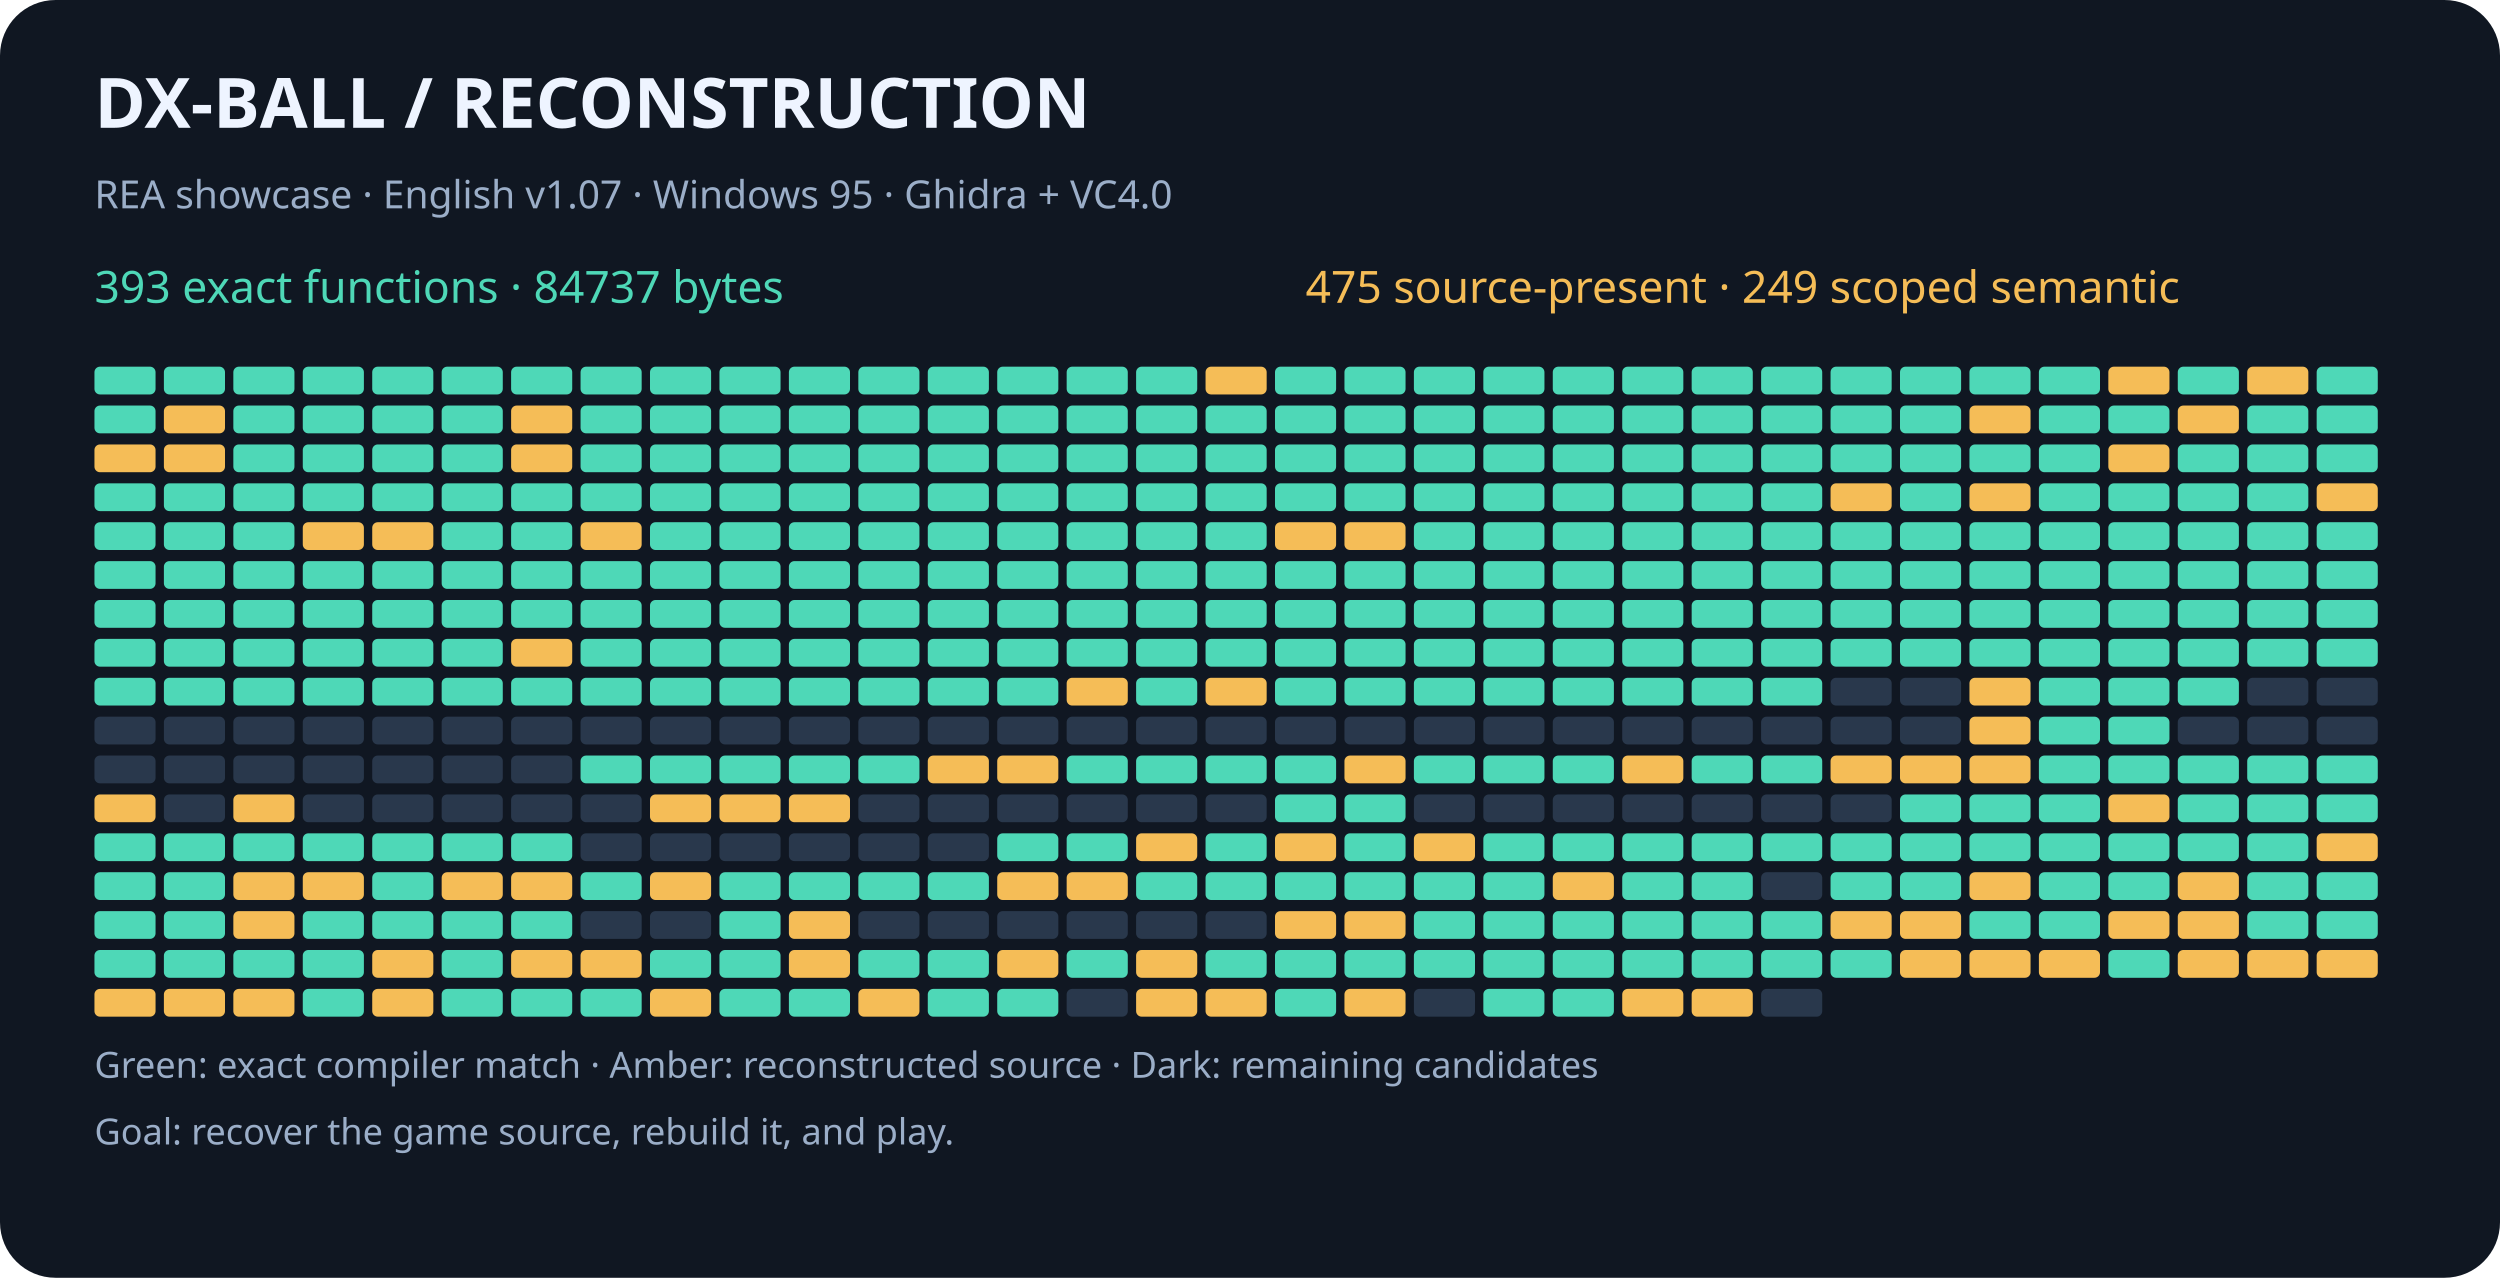
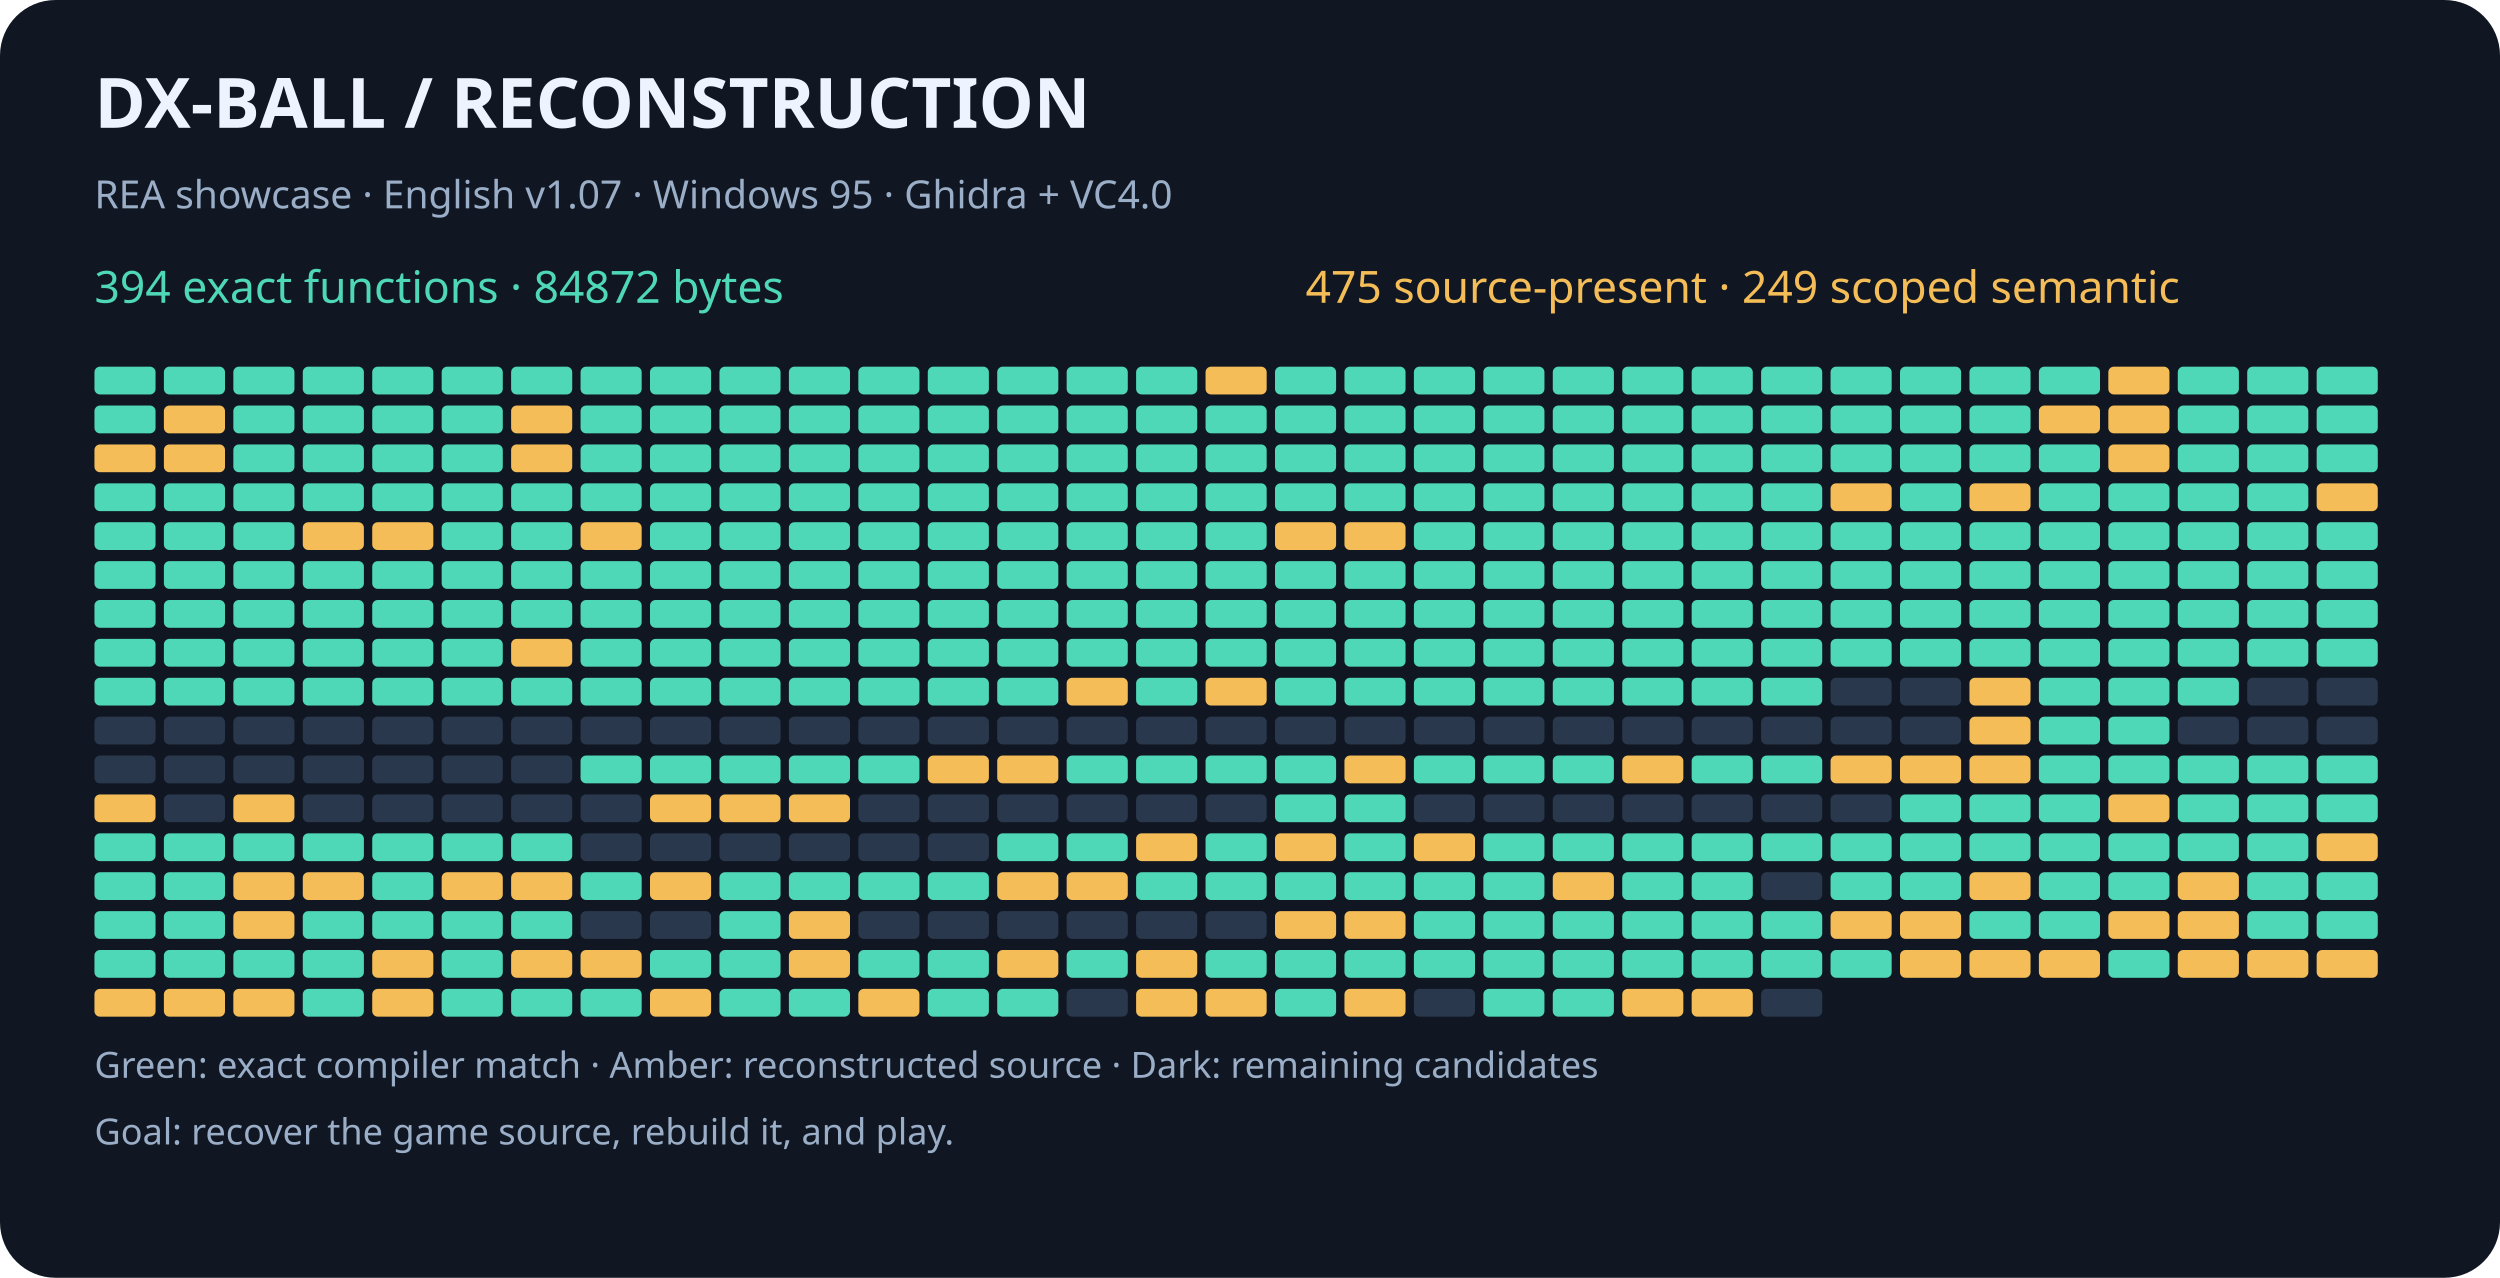
<svg xmlns="http://www.w3.org/2000/svg" width="900" height="460" viewBox="0 0 900 460" role="img" aria-labelledby="title desc">
  <rect width="900" height="460" rx="20" fill="#101722" />
  <g font-family="sans-serif">
    <text x="34" y="46" fill="#eef4ff" font-size="25" font-weight="bold">DX-BALL  /  RECONSTRUCTION</text>
    <text x="34" y="75" fill="#9baec8" font-size="14">REA showcase · English v1.07 · Windows 95 · Ghidra + VC4.0</text>
-     <text x="34" y="109" fill="#4ed8b7" font-size="16">393 exact functions · 84737 bytes</text>
+     <text x="34" y="109" fill="#4ed8b7" font-size="16">394 exact functions · 84872 bytes</text>
    <text x="470" y="109" fill="#f5bd57" font-size="16">475 source-present · 249 scoped semantic</text>
    <rect x="34" y="132" width="22" height="10" rx="2" fill="#4ed8b7" />
    <rect x="59" y="132" width="22" height="10" rx="2" fill="#4ed8b7" />
    <rect x="84" y="132" width="22" height="10" rx="2" fill="#4ed8b7" />
    <rect x="109" y="132" width="22" height="10" rx="2" fill="#4ed8b7" />
    <rect x="134" y="132" width="22" height="10" rx="2" fill="#4ed8b7" />
    <rect x="159" y="132" width="22" height="10" rx="2" fill="#4ed8b7" />
    <rect x="184" y="132" width="22" height="10" rx="2" fill="#4ed8b7" />
    <rect x="209" y="132" width="22" height="10" rx="2" fill="#4ed8b7" />
    <rect x="234" y="132" width="22" height="10" rx="2" fill="#4ed8b7" />
    <rect x="259" y="132" width="22" height="10" rx="2" fill="#4ed8b7" />
    <rect x="284" y="132" width="22" height="10" rx="2" fill="#4ed8b7" />
    <rect x="309" y="132" width="22" height="10" rx="2" fill="#4ed8b7" />
    <rect x="334" y="132" width="22" height="10" rx="2" fill="#4ed8b7" />
    <rect x="359" y="132" width="22" height="10" rx="2" fill="#4ed8b7" />
    <rect x="384" y="132" width="22" height="10" rx="2" fill="#4ed8b7" />
    <rect x="409" y="132" width="22" height="10" rx="2" fill="#4ed8b7" />
    <rect x="434" y="132" width="22" height="10" rx="2" fill="#f5bd57" />
    <rect x="459" y="132" width="22" height="10" rx="2" fill="#4ed8b7" />
    <rect x="484" y="132" width="22" height="10" rx="2" fill="#4ed8b7" />
    <rect x="509" y="132" width="22" height="10" rx="2" fill="#4ed8b7" />
    <rect x="534" y="132" width="22" height="10" rx="2" fill="#4ed8b7" />
    <rect x="559" y="132" width="22" height="10" rx="2" fill="#4ed8b7" />
    <rect x="584" y="132" width="22" height="10" rx="2" fill="#4ed8b7" />
    <rect x="609" y="132" width="22" height="10" rx="2" fill="#4ed8b7" />
    <rect x="634" y="132" width="22" height="10" rx="2" fill="#4ed8b7" />
    <rect x="659" y="132" width="22" height="10" rx="2" fill="#4ed8b7" />
    <rect x="684" y="132" width="22" height="10" rx="2" fill="#4ed8b7" />
    <rect x="709" y="132" width="22" height="10" rx="2" fill="#4ed8b7" />
    <rect x="734" y="132" width="22" height="10" rx="2" fill="#4ed8b7" />
    <rect x="759" y="132" width="22" height="10" rx="2" fill="#f5bd57" />
    <rect x="784" y="132" width="22" height="10" rx="2" fill="#4ed8b7" />
-     <rect x="809" y="132" width="22" height="10" rx="2" fill="#f5bd57" />
+     <rect x="809" y="132" width="22" height="10" rx="2" fill="#4ed8b7" />
    <rect x="834" y="132" width="22" height="10" rx="2" fill="#4ed8b7" />
    <rect x="34" y="146" width="22" height="10" rx="2" fill="#4ed8b7" />
    <rect x="59" y="146" width="22" height="10" rx="2" fill="#f5bd57" />
    <rect x="84" y="146" width="22" height="10" rx="2" fill="#4ed8b7" />
    <rect x="109" y="146" width="22" height="10" rx="2" fill="#4ed8b7" />
    <rect x="134" y="146" width="22" height="10" rx="2" fill="#4ed8b7" />
    <rect x="159" y="146" width="22" height="10" rx="2" fill="#4ed8b7" />
    <rect x="184" y="146" width="22" height="10" rx="2" fill="#f5bd57" />
    <rect x="209" y="146" width="22" height="10" rx="2" fill="#4ed8b7" />
    <rect x="234" y="146" width="22" height="10" rx="2" fill="#4ed8b7" />
    <rect x="259" y="146" width="22" height="10" rx="2" fill="#4ed8b7" />
    <rect x="284" y="146" width="22" height="10" rx="2" fill="#4ed8b7" />
    <rect x="309" y="146" width="22" height="10" rx="2" fill="#4ed8b7" />
    <rect x="334" y="146" width="22" height="10" rx="2" fill="#4ed8b7" />
    <rect x="359" y="146" width="22" height="10" rx="2" fill="#4ed8b7" />
    <rect x="384" y="146" width="22" height="10" rx="2" fill="#4ed8b7" />
    <rect x="409" y="146" width="22" height="10" rx="2" fill="#4ed8b7" />
    <rect x="434" y="146" width="22" height="10" rx="2" fill="#4ed8b7" />
    <rect x="459" y="146" width="22" height="10" rx="2" fill="#4ed8b7" />
    <rect x="484" y="146" width="22" height="10" rx="2" fill="#4ed8b7" />
    <rect x="509" y="146" width="22" height="10" rx="2" fill="#4ed8b7" />
    <rect x="534" y="146" width="22" height="10" rx="2" fill="#4ed8b7" />
    <rect x="559" y="146" width="22" height="10" rx="2" fill="#4ed8b7" />
    <rect x="584" y="146" width="22" height="10" rx="2" fill="#4ed8b7" />
    <rect x="609" y="146" width="22" height="10" rx="2" fill="#4ed8b7" />
    <rect x="634" y="146" width="22" height="10" rx="2" fill="#4ed8b7" />
    <rect x="659" y="146" width="22" height="10" rx="2" fill="#4ed8b7" />
    <rect x="684" y="146" width="22" height="10" rx="2" fill="#4ed8b7" />
-     <rect x="709" y="146" width="22" height="10" rx="2" fill="#f5bd57" />
-     <rect x="734" y="146" width="22" height="10" rx="2" fill="#4ed8b7" />
-     <rect x="759" y="146" width="22" height="10" rx="2" fill="#4ed8b7" />
-     <rect x="784" y="146" width="22" height="10" rx="2" fill="#f5bd57" />
+     <rect x="709" y="146" width="22" height="10" rx="2" fill="#4ed8b7" />
+     <rect x="734" y="146" width="22" height="10" rx="2" fill="#f5bd57" />
+     <rect x="759" y="146" width="22" height="10" rx="2" fill="#f5bd57" />
+     <rect x="784" y="146" width="22" height="10" rx="2" fill="#4ed8b7" />
    <rect x="809" y="146" width="22" height="10" rx="2" fill="#4ed8b7" />
    <rect x="834" y="146" width="22" height="10" rx="2" fill="#4ed8b7" />
    <rect x="34" y="160" width="22" height="10" rx="2" fill="#f5bd57" />
    <rect x="59" y="160" width="22" height="10" rx="2" fill="#f5bd57" />
    <rect x="84" y="160" width="22" height="10" rx="2" fill="#4ed8b7" />
    <rect x="109" y="160" width="22" height="10" rx="2" fill="#4ed8b7" />
    <rect x="134" y="160" width="22" height="10" rx="2" fill="#4ed8b7" />
    <rect x="159" y="160" width="22" height="10" rx="2" fill="#4ed8b7" />
    <rect x="184" y="160" width="22" height="10" rx="2" fill="#f5bd57" />
    <rect x="209" y="160" width="22" height="10" rx="2" fill="#4ed8b7" />
    <rect x="234" y="160" width="22" height="10" rx="2" fill="#4ed8b7" />
    <rect x="259" y="160" width="22" height="10" rx="2" fill="#4ed8b7" />
    <rect x="284" y="160" width="22" height="10" rx="2" fill="#4ed8b7" />
    <rect x="309" y="160" width="22" height="10" rx="2" fill="#4ed8b7" />
    <rect x="334" y="160" width="22" height="10" rx="2" fill="#4ed8b7" />
    <rect x="359" y="160" width="22" height="10" rx="2" fill="#4ed8b7" />
    <rect x="384" y="160" width="22" height="10" rx="2" fill="#4ed8b7" />
    <rect x="409" y="160" width="22" height="10" rx="2" fill="#4ed8b7" />
    <rect x="434" y="160" width="22" height="10" rx="2" fill="#4ed8b7" />
    <rect x="459" y="160" width="22" height="10" rx="2" fill="#4ed8b7" />
    <rect x="484" y="160" width="22" height="10" rx="2" fill="#4ed8b7" />
    <rect x="509" y="160" width="22" height="10" rx="2" fill="#4ed8b7" />
    <rect x="534" y="160" width="22" height="10" rx="2" fill="#4ed8b7" />
    <rect x="559" y="160" width="22" height="10" rx="2" fill="#4ed8b7" />
    <rect x="584" y="160" width="22" height="10" rx="2" fill="#4ed8b7" />
    <rect x="609" y="160" width="22" height="10" rx="2" fill="#4ed8b7" />
    <rect x="634" y="160" width="22" height="10" rx="2" fill="#4ed8b7" />
    <rect x="659" y="160" width="22" height="10" rx="2" fill="#4ed8b7" />
    <rect x="684" y="160" width="22" height="10" rx="2" fill="#4ed8b7" />
    <rect x="709" y="160" width="22" height="10" rx="2" fill="#4ed8b7" />
    <rect x="734" y="160" width="22" height="10" rx="2" fill="#4ed8b7" />
    <rect x="759" y="160" width="22" height="10" rx="2" fill="#f5bd57" />
    <rect x="784" y="160" width="22" height="10" rx="2" fill="#4ed8b7" />
    <rect x="809" y="160" width="22" height="10" rx="2" fill="#4ed8b7" />
    <rect x="834" y="160" width="22" height="10" rx="2" fill="#4ed8b7" />
    <rect x="34" y="174" width="22" height="10" rx="2" fill="#4ed8b7" />
    <rect x="59" y="174" width="22" height="10" rx="2" fill="#4ed8b7" />
    <rect x="84" y="174" width="22" height="10" rx="2" fill="#4ed8b7" />
    <rect x="109" y="174" width="22" height="10" rx="2" fill="#4ed8b7" />
    <rect x="134" y="174" width="22" height="10" rx="2" fill="#4ed8b7" />
    <rect x="159" y="174" width="22" height="10" rx="2" fill="#4ed8b7" />
    <rect x="184" y="174" width="22" height="10" rx="2" fill="#4ed8b7" />
    <rect x="209" y="174" width="22" height="10" rx="2" fill="#4ed8b7" />
    <rect x="234" y="174" width="22" height="10" rx="2" fill="#4ed8b7" />
    <rect x="259" y="174" width="22" height="10" rx="2" fill="#4ed8b7" />
    <rect x="284" y="174" width="22" height="10" rx="2" fill="#4ed8b7" />
    <rect x="309" y="174" width="22" height="10" rx="2" fill="#4ed8b7" />
    <rect x="334" y="174" width="22" height="10" rx="2" fill="#4ed8b7" />
    <rect x="359" y="174" width="22" height="10" rx="2" fill="#4ed8b7" />
    <rect x="384" y="174" width="22" height="10" rx="2" fill="#4ed8b7" />
    <rect x="409" y="174" width="22" height="10" rx="2" fill="#4ed8b7" />
    <rect x="434" y="174" width="22" height="10" rx="2" fill="#4ed8b7" />
    <rect x="459" y="174" width="22" height="10" rx="2" fill="#4ed8b7" />
    <rect x="484" y="174" width="22" height="10" rx="2" fill="#4ed8b7" />
    <rect x="509" y="174" width="22" height="10" rx="2" fill="#4ed8b7" />
    <rect x="534" y="174" width="22" height="10" rx="2" fill="#4ed8b7" />
    <rect x="559" y="174" width="22" height="10" rx="2" fill="#4ed8b7" />
    <rect x="584" y="174" width="22" height="10" rx="2" fill="#4ed8b7" />
    <rect x="609" y="174" width="22" height="10" rx="2" fill="#4ed8b7" />
    <rect x="634" y="174" width="22" height="10" rx="2" fill="#4ed8b7" />
    <rect x="659" y="174" width="22" height="10" rx="2" fill="#f5bd57" />
    <rect x="684" y="174" width="22" height="10" rx="2" fill="#4ed8b7" />
    <rect x="709" y="174" width="22" height="10" rx="2" fill="#f5bd57" />
    <rect x="734" y="174" width="22" height="10" rx="2" fill="#4ed8b7" />
    <rect x="759" y="174" width="22" height="10" rx="2" fill="#4ed8b7" />
    <rect x="784" y="174" width="22" height="10" rx="2" fill="#4ed8b7" />
    <rect x="809" y="174" width="22" height="10" rx="2" fill="#4ed8b7" />
    <rect x="834" y="174" width="22" height="10" rx="2" fill="#f5bd57" />
    <rect x="34" y="188" width="22" height="10" rx="2" fill="#4ed8b7" />
    <rect x="59" y="188" width="22" height="10" rx="2" fill="#4ed8b7" />
    <rect x="84" y="188" width="22" height="10" rx="2" fill="#4ed8b7" />
    <rect x="109" y="188" width="22" height="10" rx="2" fill="#f5bd57" />
    <rect x="134" y="188" width="22" height="10" rx="2" fill="#f5bd57" />
    <rect x="159" y="188" width="22" height="10" rx="2" fill="#4ed8b7" />
    <rect x="184" y="188" width="22" height="10" rx="2" fill="#4ed8b7" />
    <rect x="209" y="188" width="22" height="10" rx="2" fill="#f5bd57" />
    <rect x="234" y="188" width="22" height="10" rx="2" fill="#4ed8b7" />
    <rect x="259" y="188" width="22" height="10" rx="2" fill="#4ed8b7" />
    <rect x="284" y="188" width="22" height="10" rx="2" fill="#4ed8b7" />
    <rect x="309" y="188" width="22" height="10" rx="2" fill="#4ed8b7" />
    <rect x="334" y="188" width="22" height="10" rx="2" fill="#4ed8b7" />
    <rect x="359" y="188" width="22" height="10" rx="2" fill="#4ed8b7" />
    <rect x="384" y="188" width="22" height="10" rx="2" fill="#4ed8b7" />
    <rect x="409" y="188" width="22" height="10" rx="2" fill="#4ed8b7" />
    <rect x="434" y="188" width="22" height="10" rx="2" fill="#4ed8b7" />
    <rect x="459" y="188" width="22" height="10" rx="2" fill="#f5bd57" />
    <rect x="484" y="188" width="22" height="10" rx="2" fill="#f5bd57" />
    <rect x="509" y="188" width="22" height="10" rx="2" fill="#4ed8b7" />
    <rect x="534" y="188" width="22" height="10" rx="2" fill="#4ed8b7" />
    <rect x="559" y="188" width="22" height="10" rx="2" fill="#4ed8b7" />
    <rect x="584" y="188" width="22" height="10" rx="2" fill="#4ed8b7" />
    <rect x="609" y="188" width="22" height="10" rx="2" fill="#4ed8b7" />
    <rect x="634" y="188" width="22" height="10" rx="2" fill="#4ed8b7" />
    <rect x="659" y="188" width="22" height="10" rx="2" fill="#4ed8b7" />
    <rect x="684" y="188" width="22" height="10" rx="2" fill="#4ed8b7" />
    <rect x="709" y="188" width="22" height="10" rx="2" fill="#4ed8b7" />
    <rect x="734" y="188" width="22" height="10" rx="2" fill="#4ed8b7" />
    <rect x="759" y="188" width="22" height="10" rx="2" fill="#4ed8b7" />
    <rect x="784" y="188" width="22" height="10" rx="2" fill="#4ed8b7" />
    <rect x="809" y="188" width="22" height="10" rx="2" fill="#4ed8b7" />
    <rect x="834" y="188" width="22" height="10" rx="2" fill="#4ed8b7" />
    <rect x="34" y="202" width="22" height="10" rx="2" fill="#4ed8b7" />
    <rect x="59" y="202" width="22" height="10" rx="2" fill="#4ed8b7" />
    <rect x="84" y="202" width="22" height="10" rx="2" fill="#4ed8b7" />
    <rect x="109" y="202" width="22" height="10" rx="2" fill="#4ed8b7" />
    <rect x="134" y="202" width="22" height="10" rx="2" fill="#4ed8b7" />
    <rect x="159" y="202" width="22" height="10" rx="2" fill="#4ed8b7" />
    <rect x="184" y="202" width="22" height="10" rx="2" fill="#4ed8b7" />
    <rect x="209" y="202" width="22" height="10" rx="2" fill="#4ed8b7" />
    <rect x="234" y="202" width="22" height="10" rx="2" fill="#4ed8b7" />
    <rect x="259" y="202" width="22" height="10" rx="2" fill="#4ed8b7" />
    <rect x="284" y="202" width="22" height="10" rx="2" fill="#4ed8b7" />
    <rect x="309" y="202" width="22" height="10" rx="2" fill="#4ed8b7" />
    <rect x="334" y="202" width="22" height="10" rx="2" fill="#4ed8b7" />
    <rect x="359" y="202" width="22" height="10" rx="2" fill="#4ed8b7" />
    <rect x="384" y="202" width="22" height="10" rx="2" fill="#4ed8b7" />
    <rect x="409" y="202" width="22" height="10" rx="2" fill="#4ed8b7" />
    <rect x="434" y="202" width="22" height="10" rx="2" fill="#4ed8b7" />
    <rect x="459" y="202" width="22" height="10" rx="2" fill="#4ed8b7" />
    <rect x="484" y="202" width="22" height="10" rx="2" fill="#4ed8b7" />
    <rect x="509" y="202" width="22" height="10" rx="2" fill="#4ed8b7" />
    <rect x="534" y="202" width="22" height="10" rx="2" fill="#4ed8b7" />
    <rect x="559" y="202" width="22" height="10" rx="2" fill="#4ed8b7" />
    <rect x="584" y="202" width="22" height="10" rx="2" fill="#4ed8b7" />
    <rect x="609" y="202" width="22" height="10" rx="2" fill="#4ed8b7" />
    <rect x="634" y="202" width="22" height="10" rx="2" fill="#4ed8b7" />
    <rect x="659" y="202" width="22" height="10" rx="2" fill="#4ed8b7" />
    <rect x="684" y="202" width="22" height="10" rx="2" fill="#4ed8b7" />
    <rect x="709" y="202" width="22" height="10" rx="2" fill="#4ed8b7" />
    <rect x="734" y="202" width="22" height="10" rx="2" fill="#4ed8b7" />
    <rect x="759" y="202" width="22" height="10" rx="2" fill="#4ed8b7" />
    <rect x="784" y="202" width="22" height="10" rx="2" fill="#4ed8b7" />
    <rect x="809" y="202" width="22" height="10" rx="2" fill="#4ed8b7" />
    <rect x="834" y="202" width="22" height="10" rx="2" fill="#4ed8b7" />
    <rect x="34" y="216" width="22" height="10" rx="2" fill="#4ed8b7" />
    <rect x="59" y="216" width="22" height="10" rx="2" fill="#4ed8b7" />
    <rect x="84" y="216" width="22" height="10" rx="2" fill="#4ed8b7" />
    <rect x="109" y="216" width="22" height="10" rx="2" fill="#4ed8b7" />
    <rect x="134" y="216" width="22" height="10" rx="2" fill="#4ed8b7" />
    <rect x="159" y="216" width="22" height="10" rx="2" fill="#4ed8b7" />
    <rect x="184" y="216" width="22" height="10" rx="2" fill="#4ed8b7" />
    <rect x="209" y="216" width="22" height="10" rx="2" fill="#4ed8b7" />
    <rect x="234" y="216" width="22" height="10" rx="2" fill="#4ed8b7" />
    <rect x="259" y="216" width="22" height="10" rx="2" fill="#4ed8b7" />
    <rect x="284" y="216" width="22" height="10" rx="2" fill="#4ed8b7" />
    <rect x="309" y="216" width="22" height="10" rx="2" fill="#4ed8b7" />
    <rect x="334" y="216" width="22" height="10" rx="2" fill="#4ed8b7" />
    <rect x="359" y="216" width="22" height="10" rx="2" fill="#4ed8b7" />
    <rect x="384" y="216" width="22" height="10" rx="2" fill="#4ed8b7" />
    <rect x="409" y="216" width="22" height="10" rx="2" fill="#4ed8b7" />
    <rect x="434" y="216" width="22" height="10" rx="2" fill="#4ed8b7" />
    <rect x="459" y="216" width="22" height="10" rx="2" fill="#4ed8b7" />
    <rect x="484" y="216" width="22" height="10" rx="2" fill="#4ed8b7" />
    <rect x="509" y="216" width="22" height="10" rx="2" fill="#4ed8b7" />
    <rect x="534" y="216" width="22" height="10" rx="2" fill="#4ed8b7" />
    <rect x="559" y="216" width="22" height="10" rx="2" fill="#4ed8b7" />
    <rect x="584" y="216" width="22" height="10" rx="2" fill="#4ed8b7" />
    <rect x="609" y="216" width="22" height="10" rx="2" fill="#4ed8b7" />
    <rect x="634" y="216" width="22" height="10" rx="2" fill="#4ed8b7" />
    <rect x="659" y="216" width="22" height="10" rx="2" fill="#4ed8b7" />
    <rect x="684" y="216" width="22" height="10" rx="2" fill="#4ed8b7" />
    <rect x="709" y="216" width="22" height="10" rx="2" fill="#4ed8b7" />
    <rect x="734" y="216" width="22" height="10" rx="2" fill="#4ed8b7" />
    <rect x="759" y="216" width="22" height="10" rx="2" fill="#4ed8b7" />
    <rect x="784" y="216" width="22" height="10" rx="2" fill="#4ed8b7" />
    <rect x="809" y="216" width="22" height="10" rx="2" fill="#4ed8b7" />
    <rect x="834" y="216" width="22" height="10" rx="2" fill="#4ed8b7" />
    <rect x="34" y="230" width="22" height="10" rx="2" fill="#4ed8b7" />
    <rect x="59" y="230" width="22" height="10" rx="2" fill="#4ed8b7" />
    <rect x="84" y="230" width="22" height="10" rx="2" fill="#4ed8b7" />
    <rect x="109" y="230" width="22" height="10" rx="2" fill="#4ed8b7" />
    <rect x="134" y="230" width="22" height="10" rx="2" fill="#4ed8b7" />
    <rect x="159" y="230" width="22" height="10" rx="2" fill="#4ed8b7" />
    <rect x="184" y="230" width="22" height="10" rx="2" fill="#f5bd57" />
    <rect x="209" y="230" width="22" height="10" rx="2" fill="#4ed8b7" />
    <rect x="234" y="230" width="22" height="10" rx="2" fill="#4ed8b7" />
    <rect x="259" y="230" width="22" height="10" rx="2" fill="#4ed8b7" />
    <rect x="284" y="230" width="22" height="10" rx="2" fill="#4ed8b7" />
    <rect x="309" y="230" width="22" height="10" rx="2" fill="#4ed8b7" />
    <rect x="334" y="230" width="22" height="10" rx="2" fill="#4ed8b7" />
    <rect x="359" y="230" width="22" height="10" rx="2" fill="#4ed8b7" />
    <rect x="384" y="230" width="22" height="10" rx="2" fill="#4ed8b7" />
    <rect x="409" y="230" width="22" height="10" rx="2" fill="#4ed8b7" />
    <rect x="434" y="230" width="22" height="10" rx="2" fill="#4ed8b7" />
    <rect x="459" y="230" width="22" height="10" rx="2" fill="#4ed8b7" />
    <rect x="484" y="230" width="22" height="10" rx="2" fill="#4ed8b7" />
    <rect x="509" y="230" width="22" height="10" rx="2" fill="#4ed8b7" />
    <rect x="534" y="230" width="22" height="10" rx="2" fill="#4ed8b7" />
    <rect x="559" y="230" width="22" height="10" rx="2" fill="#4ed8b7" />
    <rect x="584" y="230" width="22" height="10" rx="2" fill="#4ed8b7" />
    <rect x="609" y="230" width="22" height="10" rx="2" fill="#4ed8b7" />
    <rect x="634" y="230" width="22" height="10" rx="2" fill="#4ed8b7" />
    <rect x="659" y="230" width="22" height="10" rx="2" fill="#4ed8b7" />
    <rect x="684" y="230" width="22" height="10" rx="2" fill="#4ed8b7" />
    <rect x="709" y="230" width="22" height="10" rx="2" fill="#4ed8b7" />
    <rect x="734" y="230" width="22" height="10" rx="2" fill="#4ed8b7" />
    <rect x="759" y="230" width="22" height="10" rx="2" fill="#4ed8b7" />
    <rect x="784" y="230" width="22" height="10" rx="2" fill="#4ed8b7" />
    <rect x="809" y="230" width="22" height="10" rx="2" fill="#4ed8b7" />
    <rect x="834" y="230" width="22" height="10" rx="2" fill="#4ed8b7" />
    <rect x="34" y="244" width="22" height="10" rx="2" fill="#4ed8b7" />
    <rect x="59" y="244" width="22" height="10" rx="2" fill="#4ed8b7" />
    <rect x="84" y="244" width="22" height="10" rx="2" fill="#4ed8b7" />
    <rect x="109" y="244" width="22" height="10" rx="2" fill="#4ed8b7" />
    <rect x="134" y="244" width="22" height="10" rx="2" fill="#4ed8b7" />
    <rect x="159" y="244" width="22" height="10" rx="2" fill="#4ed8b7" />
    <rect x="184" y="244" width="22" height="10" rx="2" fill="#4ed8b7" />
    <rect x="209" y="244" width="22" height="10" rx="2" fill="#4ed8b7" />
    <rect x="234" y="244" width="22" height="10" rx="2" fill="#4ed8b7" />
    <rect x="259" y="244" width="22" height="10" rx="2" fill="#4ed8b7" />
    <rect x="284" y="244" width="22" height="10" rx="2" fill="#4ed8b7" />
    <rect x="309" y="244" width="22" height="10" rx="2" fill="#4ed8b7" />
    <rect x="334" y="244" width="22" height="10" rx="2" fill="#4ed8b7" />
    <rect x="359" y="244" width="22" height="10" rx="2" fill="#4ed8b7" />
    <rect x="384" y="244" width="22" height="10" rx="2" fill="#f5bd57" />
    <rect x="409" y="244" width="22" height="10" rx="2" fill="#4ed8b7" />
    <rect x="434" y="244" width="22" height="10" rx="2" fill="#f5bd57" />
    <rect x="459" y="244" width="22" height="10" rx="2" fill="#4ed8b7" />
    <rect x="484" y="244" width="22" height="10" rx="2" fill="#4ed8b7" />
    <rect x="509" y="244" width="22" height="10" rx="2" fill="#4ed8b7" />
    <rect x="534" y="244" width="22" height="10" rx="2" fill="#4ed8b7" />
    <rect x="559" y="244" width="22" height="10" rx="2" fill="#4ed8b7" />
    <rect x="584" y="244" width="22" height="10" rx="2" fill="#4ed8b7" />
    <rect x="609" y="244" width="22" height="10" rx="2" fill="#4ed8b7" />
    <rect x="634" y="244" width="22" height="10" rx="2" fill="#4ed8b7" />
    <rect x="659" y="244" width="22" height="10" rx="2" fill="#29384c" />
    <rect x="684" y="244" width="22" height="10" rx="2" fill="#29384c" />
    <rect x="709" y="244" width="22" height="10" rx="2" fill="#f5bd57" />
    <rect x="734" y="244" width="22" height="10" rx="2" fill="#4ed8b7" />
    <rect x="759" y="244" width="22" height="10" rx="2" fill="#4ed8b7" />
    <rect x="784" y="244" width="22" height="10" rx="2" fill="#4ed8b7" />
    <rect x="809" y="244" width="22" height="10" rx="2" fill="#29384c" />
    <rect x="834" y="244" width="22" height="10" rx="2" fill="#29384c" />
    <rect x="34" y="258" width="22" height="10" rx="2" fill="#29384c" />
    <rect x="59" y="258" width="22" height="10" rx="2" fill="#29384c" />
    <rect x="84" y="258" width="22" height="10" rx="2" fill="#29384c" />
    <rect x="109" y="258" width="22" height="10" rx="2" fill="#29384c" />
    <rect x="134" y="258" width="22" height="10" rx="2" fill="#29384c" />
    <rect x="159" y="258" width="22" height="10" rx="2" fill="#29384c" />
    <rect x="184" y="258" width="22" height="10" rx="2" fill="#29384c" />
    <rect x="209" y="258" width="22" height="10" rx="2" fill="#29384c" />
    <rect x="234" y="258" width="22" height="10" rx="2" fill="#29384c" />
    <rect x="259" y="258" width="22" height="10" rx="2" fill="#29384c" />
    <rect x="284" y="258" width="22" height="10" rx="2" fill="#29384c" />
    <rect x="309" y="258" width="22" height="10" rx="2" fill="#29384c" />
    <rect x="334" y="258" width="22" height="10" rx="2" fill="#29384c" />
    <rect x="359" y="258" width="22" height="10" rx="2" fill="#29384c" />
    <rect x="384" y="258" width="22" height="10" rx="2" fill="#29384c" />
    <rect x="409" y="258" width="22" height="10" rx="2" fill="#29384c" />
    <rect x="434" y="258" width="22" height="10" rx="2" fill="#29384c" />
    <rect x="459" y="258" width="22" height="10" rx="2" fill="#29384c" />
    <rect x="484" y="258" width="22" height="10" rx="2" fill="#29384c" />
    <rect x="509" y="258" width="22" height="10" rx="2" fill="#29384c" />
    <rect x="534" y="258" width="22" height="10" rx="2" fill="#29384c" />
    <rect x="559" y="258" width="22" height="10" rx="2" fill="#29384c" />
    <rect x="584" y="258" width="22" height="10" rx="2" fill="#29384c" />
    <rect x="609" y="258" width="22" height="10" rx="2" fill="#29384c" />
    <rect x="634" y="258" width="22" height="10" rx="2" fill="#29384c" />
    <rect x="659" y="258" width="22" height="10" rx="2" fill="#29384c" />
    <rect x="684" y="258" width="22" height="10" rx="2" fill="#29384c" />
    <rect x="709" y="258" width="22" height="10" rx="2" fill="#f5bd57" />
    <rect x="734" y="258" width="22" height="10" rx="2" fill="#4ed8b7" />
    <rect x="759" y="258" width="22" height="10" rx="2" fill="#4ed8b7" />
    <rect x="784" y="258" width="22" height="10" rx="2" fill="#29384c" />
    <rect x="809" y="258" width="22" height="10" rx="2" fill="#29384c" />
    <rect x="834" y="258" width="22" height="10" rx="2" fill="#29384c" />
    <rect x="34" y="272" width="22" height="10" rx="2" fill="#29384c" />
    <rect x="59" y="272" width="22" height="10" rx="2" fill="#29384c" />
    <rect x="84" y="272" width="22" height="10" rx="2" fill="#29384c" />
    <rect x="109" y="272" width="22" height="10" rx="2" fill="#29384c" />
    <rect x="134" y="272" width="22" height="10" rx="2" fill="#29384c" />
    <rect x="159" y="272" width="22" height="10" rx="2" fill="#29384c" />
    <rect x="184" y="272" width="22" height="10" rx="2" fill="#29384c" />
    <rect x="209" y="272" width="22" height="10" rx="2" fill="#4ed8b7" />
    <rect x="234" y="272" width="22" height="10" rx="2" fill="#4ed8b7" />
    <rect x="259" y="272" width="22" height="10" rx="2" fill="#4ed8b7" />
    <rect x="284" y="272" width="22" height="10" rx="2" fill="#4ed8b7" />
    <rect x="309" y="272" width="22" height="10" rx="2" fill="#4ed8b7" />
    <rect x="334" y="272" width="22" height="10" rx="2" fill="#f5bd57" />
    <rect x="359" y="272" width="22" height="10" rx="2" fill="#f5bd57" />
    <rect x="384" y="272" width="22" height="10" rx="2" fill="#4ed8b7" />
    <rect x="409" y="272" width="22" height="10" rx="2" fill="#4ed8b7" />
    <rect x="434" y="272" width="22" height="10" rx="2" fill="#4ed8b7" />
    <rect x="459" y="272" width="22" height="10" rx="2" fill="#4ed8b7" />
    <rect x="484" y="272" width="22" height="10" rx="2" fill="#f5bd57" />
    <rect x="509" y="272" width="22" height="10" rx="2" fill="#4ed8b7" />
    <rect x="534" y="272" width="22" height="10" rx="2" fill="#4ed8b7" />
    <rect x="559" y="272" width="22" height="10" rx="2" fill="#4ed8b7" />
    <rect x="584" y="272" width="22" height="10" rx="2" fill="#f5bd57" />
    <rect x="609" y="272" width="22" height="10" rx="2" fill="#4ed8b7" />
    <rect x="634" y="272" width="22" height="10" rx="2" fill="#4ed8b7" />
    <rect x="659" y="272" width="22" height="10" rx="2" fill="#f5bd57" />
    <rect x="684" y="272" width="22" height="10" rx="2" fill="#f5bd57" />
    <rect x="709" y="272" width="22" height="10" rx="2" fill="#f5bd57" />
    <rect x="734" y="272" width="22" height="10" rx="2" fill="#4ed8b7" />
    <rect x="759" y="272" width="22" height="10" rx="2" fill="#4ed8b7" />
    <rect x="784" y="272" width="22" height="10" rx="2" fill="#4ed8b7" />
    <rect x="809" y="272" width="22" height="10" rx="2" fill="#4ed8b7" />
    <rect x="834" y="272" width="22" height="10" rx="2" fill="#4ed8b7" />
    <rect x="34" y="286" width="22" height="10" rx="2" fill="#f5bd57" />
    <rect x="59" y="286" width="22" height="10" rx="2" fill="#29384c" />
    <rect x="84" y="286" width="22" height="10" rx="2" fill="#f5bd57" />
    <rect x="109" y="286" width="22" height="10" rx="2" fill="#29384c" />
    <rect x="134" y="286" width="22" height="10" rx="2" fill="#29384c" />
    <rect x="159" y="286" width="22" height="10" rx="2" fill="#29384c" />
    <rect x="184" y="286" width="22" height="10" rx="2" fill="#29384c" />
    <rect x="209" y="286" width="22" height="10" rx="2" fill="#29384c" />
    <rect x="234" y="286" width="22" height="10" rx="2" fill="#f5bd57" />
    <rect x="259" y="286" width="22" height="10" rx="2" fill="#f5bd57" />
    <rect x="284" y="286" width="22" height="10" rx="2" fill="#f5bd57" />
    <rect x="309" y="286" width="22" height="10" rx="2" fill="#29384c" />
    <rect x="334" y="286" width="22" height="10" rx="2" fill="#29384c" />
    <rect x="359" y="286" width="22" height="10" rx="2" fill="#29384c" />
    <rect x="384" y="286" width="22" height="10" rx="2" fill="#29384c" />
    <rect x="409" y="286" width="22" height="10" rx="2" fill="#29384c" />
    <rect x="434" y="286" width="22" height="10" rx="2" fill="#29384c" />
    <rect x="459" y="286" width="22" height="10" rx="2" fill="#4ed8b7" />
    <rect x="484" y="286" width="22" height="10" rx="2" fill="#4ed8b7" />
    <rect x="509" y="286" width="22" height="10" rx="2" fill="#29384c" />
    <rect x="534" y="286" width="22" height="10" rx="2" fill="#29384c" />
    <rect x="559" y="286" width="22" height="10" rx="2" fill="#29384c" />
    <rect x="584" y="286" width="22" height="10" rx="2" fill="#29384c" />
    <rect x="609" y="286" width="22" height="10" rx="2" fill="#29384c" />
    <rect x="634" y="286" width="22" height="10" rx="2" fill="#29384c" />
    <rect x="659" y="286" width="22" height="10" rx="2" fill="#29384c" />
    <rect x="684" y="286" width="22" height="10" rx="2" fill="#4ed8b7" />
    <rect x="709" y="286" width="22" height="10" rx="2" fill="#4ed8b7" />
    <rect x="734" y="286" width="22" height="10" rx="2" fill="#4ed8b7" />
    <rect x="759" y="286" width="22" height="10" rx="2" fill="#f5bd57" />
    <rect x="784" y="286" width="22" height="10" rx="2" fill="#4ed8b7" />
    <rect x="809" y="286" width="22" height="10" rx="2" fill="#4ed8b7" />
    <rect x="834" y="286" width="22" height="10" rx="2" fill="#4ed8b7" />
    <rect x="34" y="300" width="22" height="10" rx="2" fill="#4ed8b7" />
    <rect x="59" y="300" width="22" height="10" rx="2" fill="#4ed8b7" />
    <rect x="84" y="300" width="22" height="10" rx="2" fill="#4ed8b7" />
    <rect x="109" y="300" width="22" height="10" rx="2" fill="#4ed8b7" />
    <rect x="134" y="300" width="22" height="10" rx="2" fill="#4ed8b7" />
    <rect x="159" y="300" width="22" height="10" rx="2" fill="#4ed8b7" />
    <rect x="184" y="300" width="22" height="10" rx="2" fill="#4ed8b7" />
    <rect x="209" y="300" width="22" height="10" rx="2" fill="#29384c" />
    <rect x="234" y="300" width="22" height="10" rx="2" fill="#29384c" />
    <rect x="259" y="300" width="22" height="10" rx="2" fill="#29384c" />
    <rect x="284" y="300" width="22" height="10" rx="2" fill="#29384c" />
    <rect x="309" y="300" width="22" height="10" rx="2" fill="#29384c" />
    <rect x="334" y="300" width="22" height="10" rx="2" fill="#29384c" />
    <rect x="359" y="300" width="22" height="10" rx="2" fill="#4ed8b7" />
    <rect x="384" y="300" width="22" height="10" rx="2" fill="#4ed8b7" />
    <rect x="409" y="300" width="22" height="10" rx="2" fill="#f5bd57" />
    <rect x="434" y="300" width="22" height="10" rx="2" fill="#4ed8b7" />
    <rect x="459" y="300" width="22" height="10" rx="2" fill="#f5bd57" />
    <rect x="484" y="300" width="22" height="10" rx="2" fill="#4ed8b7" />
    <rect x="509" y="300" width="22" height="10" rx="2" fill="#f5bd57" />
    <rect x="534" y="300" width="22" height="10" rx="2" fill="#4ed8b7" />
    <rect x="559" y="300" width="22" height="10" rx="2" fill="#4ed8b7" />
    <rect x="584" y="300" width="22" height="10" rx="2" fill="#4ed8b7" />
    <rect x="609" y="300" width="22" height="10" rx="2" fill="#4ed8b7" />
    <rect x="634" y="300" width="22" height="10" rx="2" fill="#4ed8b7" />
    <rect x="659" y="300" width="22" height="10" rx="2" fill="#4ed8b7" />
    <rect x="684" y="300" width="22" height="10" rx="2" fill="#4ed8b7" />
    <rect x="709" y="300" width="22" height="10" rx="2" fill="#4ed8b7" />
    <rect x="734" y="300" width="22" height="10" rx="2" fill="#4ed8b7" />
    <rect x="759" y="300" width="22" height="10" rx="2" fill="#4ed8b7" />
    <rect x="784" y="300" width="22" height="10" rx="2" fill="#4ed8b7" />
    <rect x="809" y="300" width="22" height="10" rx="2" fill="#4ed8b7" />
    <rect x="834" y="300" width="22" height="10" rx="2" fill="#f5bd57" />
    <rect x="34" y="314" width="22" height="10" rx="2" fill="#4ed8b7" />
    <rect x="59" y="314" width="22" height="10" rx="2" fill="#4ed8b7" />
    <rect x="84" y="314" width="22" height="10" rx="2" fill="#f5bd57" />
    <rect x="109" y="314" width="22" height="10" rx="2" fill="#f5bd57" />
    <rect x="134" y="314" width="22" height="10" rx="2" fill="#4ed8b7" />
    <rect x="159" y="314" width="22" height="10" rx="2" fill="#f5bd57" />
    <rect x="184" y="314" width="22" height="10" rx="2" fill="#f5bd57" />
    <rect x="209" y="314" width="22" height="10" rx="2" fill="#4ed8b7" />
    <rect x="234" y="314" width="22" height="10" rx="2" fill="#f5bd57" />
    <rect x="259" y="314" width="22" height="10" rx="2" fill="#4ed8b7" />
    <rect x="284" y="314" width="22" height="10" rx="2" fill="#4ed8b7" />
    <rect x="309" y="314" width="22" height="10" rx="2" fill="#4ed8b7" />
    <rect x="334" y="314" width="22" height="10" rx="2" fill="#4ed8b7" />
    <rect x="359" y="314" width="22" height="10" rx="2" fill="#f5bd57" />
    <rect x="384" y="314" width="22" height="10" rx="2" fill="#f5bd57" />
    <rect x="409" y="314" width="22" height="10" rx="2" fill="#4ed8b7" />
    <rect x="434" y="314" width="22" height="10" rx="2" fill="#4ed8b7" />
    <rect x="459" y="314" width="22" height="10" rx="2" fill="#4ed8b7" />
    <rect x="484" y="314" width="22" height="10" rx="2" fill="#4ed8b7" />
    <rect x="509" y="314" width="22" height="10" rx="2" fill="#4ed8b7" />
    <rect x="534" y="314" width="22" height="10" rx="2" fill="#4ed8b7" />
    <rect x="559" y="314" width="22" height="10" rx="2" fill="#f5bd57" />
    <rect x="584" y="314" width="22" height="10" rx="2" fill="#4ed8b7" />
    <rect x="609" y="314" width="22" height="10" rx="2" fill="#4ed8b7" />
    <rect x="634" y="314" width="22" height="10" rx="2" fill="#29384c" />
    <rect x="659" y="314" width="22" height="10" rx="2" fill="#4ed8b7" />
    <rect x="684" y="314" width="22" height="10" rx="2" fill="#4ed8b7" />
    <rect x="709" y="314" width="22" height="10" rx="2" fill="#f5bd57" />
    <rect x="734" y="314" width="22" height="10" rx="2" fill="#4ed8b7" />
    <rect x="759" y="314" width="22" height="10" rx="2" fill="#4ed8b7" />
    <rect x="784" y="314" width="22" height="10" rx="2" fill="#f5bd57" />
    <rect x="809" y="314" width="22" height="10" rx="2" fill="#4ed8b7" />
    <rect x="834" y="314" width="22" height="10" rx="2" fill="#4ed8b7" />
    <rect x="34" y="328" width="22" height="10" rx="2" fill="#4ed8b7" />
    <rect x="59" y="328" width="22" height="10" rx="2" fill="#4ed8b7" />
    <rect x="84" y="328" width="22" height="10" rx="2" fill="#f5bd57" />
    <rect x="109" y="328" width="22" height="10" rx="2" fill="#4ed8b7" />
    <rect x="134" y="328" width="22" height="10" rx="2" fill="#4ed8b7" />
    <rect x="159" y="328" width="22" height="10" rx="2" fill="#4ed8b7" />
    <rect x="184" y="328" width="22" height="10" rx="2" fill="#4ed8b7" />
    <rect x="209" y="328" width="22" height="10" rx="2" fill="#29384c" />
    <rect x="234" y="328" width="22" height="10" rx="2" fill="#29384c" />
    <rect x="259" y="328" width="22" height="10" rx="2" fill="#4ed8b7" />
    <rect x="284" y="328" width="22" height="10" rx="2" fill="#f5bd57" />
    <rect x="309" y="328" width="22" height="10" rx="2" fill="#29384c" />
    <rect x="334" y="328" width="22" height="10" rx="2" fill="#29384c" />
    <rect x="359" y="328" width="22" height="10" rx="2" fill="#29384c" />
    <rect x="384" y="328" width="22" height="10" rx="2" fill="#29384c" />
    <rect x="409" y="328" width="22" height="10" rx="2" fill="#29384c" />
    <rect x="434" y="328" width="22" height="10" rx="2" fill="#29384c" />
    <rect x="459" y="328" width="22" height="10" rx="2" fill="#f5bd57" />
    <rect x="484" y="328" width="22" height="10" rx="2" fill="#f5bd57" />
    <rect x="509" y="328" width="22" height="10" rx="2" fill="#4ed8b7" />
    <rect x="534" y="328" width="22" height="10" rx="2" fill="#4ed8b7" />
    <rect x="559" y="328" width="22" height="10" rx="2" fill="#4ed8b7" />
    <rect x="584" y="328" width="22" height="10" rx="2" fill="#4ed8b7" />
    <rect x="609" y="328" width="22" height="10" rx="2" fill="#4ed8b7" />
    <rect x="634" y="328" width="22" height="10" rx="2" fill="#4ed8b7" />
    <rect x="659" y="328" width="22" height="10" rx="2" fill="#f5bd57" />
    <rect x="684" y="328" width="22" height="10" rx="2" fill="#f5bd57" />
    <rect x="709" y="328" width="22" height="10" rx="2" fill="#4ed8b7" />
    <rect x="734" y="328" width="22" height="10" rx="2" fill="#4ed8b7" />
    <rect x="759" y="328" width="22" height="10" rx="2" fill="#f5bd57" />
    <rect x="784" y="328" width="22" height="10" rx="2" fill="#f5bd57" />
    <rect x="809" y="328" width="22" height="10" rx="2" fill="#4ed8b7" />
    <rect x="834" y="328" width="22" height="10" rx="2" fill="#4ed8b7" />
    <rect x="34" y="342" width="22" height="10" rx="2" fill="#4ed8b7" />
    <rect x="59" y="342" width="22" height="10" rx="2" fill="#4ed8b7" />
    <rect x="84" y="342" width="22" height="10" rx="2" fill="#4ed8b7" />
    <rect x="109" y="342" width="22" height="10" rx="2" fill="#4ed8b7" />
    <rect x="134" y="342" width="22" height="10" rx="2" fill="#f5bd57" />
    <rect x="159" y="342" width="22" height="10" rx="2" fill="#4ed8b7" />
    <rect x="184" y="342" width="22" height="10" rx="2" fill="#f5bd57" />
    <rect x="209" y="342" width="22" height="10" rx="2" fill="#f5bd57" />
    <rect x="234" y="342" width="22" height="10" rx="2" fill="#4ed8b7" />
    <rect x="259" y="342" width="22" height="10" rx="2" fill="#4ed8b7" />
    <rect x="284" y="342" width="22" height="10" rx="2" fill="#f5bd57" />
    <rect x="309" y="342" width="22" height="10" rx="2" fill="#4ed8b7" />
    <rect x="334" y="342" width="22" height="10" rx="2" fill="#4ed8b7" />
    <rect x="359" y="342" width="22" height="10" rx="2" fill="#f5bd57" />
    <rect x="384" y="342" width="22" height="10" rx="2" fill="#4ed8b7" />
    <rect x="409" y="342" width="22" height="10" rx="2" fill="#f5bd57" />
    <rect x="434" y="342" width="22" height="10" rx="2" fill="#4ed8b7" />
    <rect x="459" y="342" width="22" height="10" rx="2" fill="#4ed8b7" />
    <rect x="484" y="342" width="22" height="10" rx="2" fill="#4ed8b7" />
    <rect x="509" y="342" width="22" height="10" rx="2" fill="#4ed8b7" />
    <rect x="534" y="342" width="22" height="10" rx="2" fill="#4ed8b7" />
    <rect x="559" y="342" width="22" height="10" rx="2" fill="#4ed8b7" />
    <rect x="584" y="342" width="22" height="10" rx="2" fill="#4ed8b7" />
    <rect x="609" y="342" width="22" height="10" rx="2" fill="#4ed8b7" />
    <rect x="634" y="342" width="22" height="10" rx="2" fill="#4ed8b7" />
    <rect x="659" y="342" width="22" height="10" rx="2" fill="#4ed8b7" />
    <rect x="684" y="342" width="22" height="10" rx="2" fill="#f5bd57" />
    <rect x="709" y="342" width="22" height="10" rx="2" fill="#f5bd57" />
    <rect x="734" y="342" width="22" height="10" rx="2" fill="#f5bd57" />
    <rect x="759" y="342" width="22" height="10" rx="2" fill="#4ed8b7" />
    <rect x="784" y="342" width="22" height="10" rx="2" fill="#f5bd57" />
    <rect x="809" y="342" width="22" height="10" rx="2" fill="#f5bd57" />
    <rect x="834" y="342" width="22" height="10" rx="2" fill="#f5bd57" />
    <rect x="34" y="356" width="22" height="10" rx="2" fill="#f5bd57" />
    <rect x="59" y="356" width="22" height="10" rx="2" fill="#f5bd57" />
    <rect x="84" y="356" width="22" height="10" rx="2" fill="#f5bd57" />
    <rect x="109" y="356" width="22" height="10" rx="2" fill="#4ed8b7" />
    <rect x="134" y="356" width="22" height="10" rx="2" fill="#f5bd57" />
    <rect x="159" y="356" width="22" height="10" rx="2" fill="#4ed8b7" />
    <rect x="184" y="356" width="22" height="10" rx="2" fill="#4ed8b7" />
    <rect x="209" y="356" width="22" height="10" rx="2" fill="#4ed8b7" />
    <rect x="234" y="356" width="22" height="10" rx="2" fill="#f5bd57" />
    <rect x="259" y="356" width="22" height="10" rx="2" fill="#4ed8b7" />
    <rect x="284" y="356" width="22" height="10" rx="2" fill="#4ed8b7" />
    <rect x="309" y="356" width="22" height="10" rx="2" fill="#f5bd57" />
    <rect x="334" y="356" width="22" height="10" rx="2" fill="#4ed8b7" />
    <rect x="359" y="356" width="22" height="10" rx="2" fill="#4ed8b7" />
    <rect x="384" y="356" width="22" height="10" rx="2" fill="#29384c" />
    <rect x="409" y="356" width="22" height="10" rx="2" fill="#f5bd57" />
    <rect x="434" y="356" width="22" height="10" rx="2" fill="#f5bd57" />
    <rect x="459" y="356" width="22" height="10" rx="2" fill="#4ed8b7" />
    <rect x="484" y="356" width="22" height="10" rx="2" fill="#f5bd57" />
    <rect x="509" y="356" width="22" height="10" rx="2" fill="#29384c" />
    <rect x="534" y="356" width="22" height="10" rx="2" fill="#4ed8b7" />
    <rect x="559" y="356" width="22" height="10" rx="2" fill="#4ed8b7" />
    <rect x="584" y="356" width="22" height="10" rx="2" fill="#f5bd57" />
    <rect x="609" y="356" width="22" height="10" rx="2" fill="#f5bd57" />
    <rect x="634" y="356" width="22" height="10" rx="2" fill="#29384c" />
    <text x="34" y="388" fill="#9baec8" font-size="13">Green: exact compiler match · Amber: reconstructed source · Dark: remaining candidates</text>
    <text x="34" y="412" fill="#9baec8" font-size="13">Goal: recover the game source, rebuild it, and play.</text>
  </g>
</svg>
